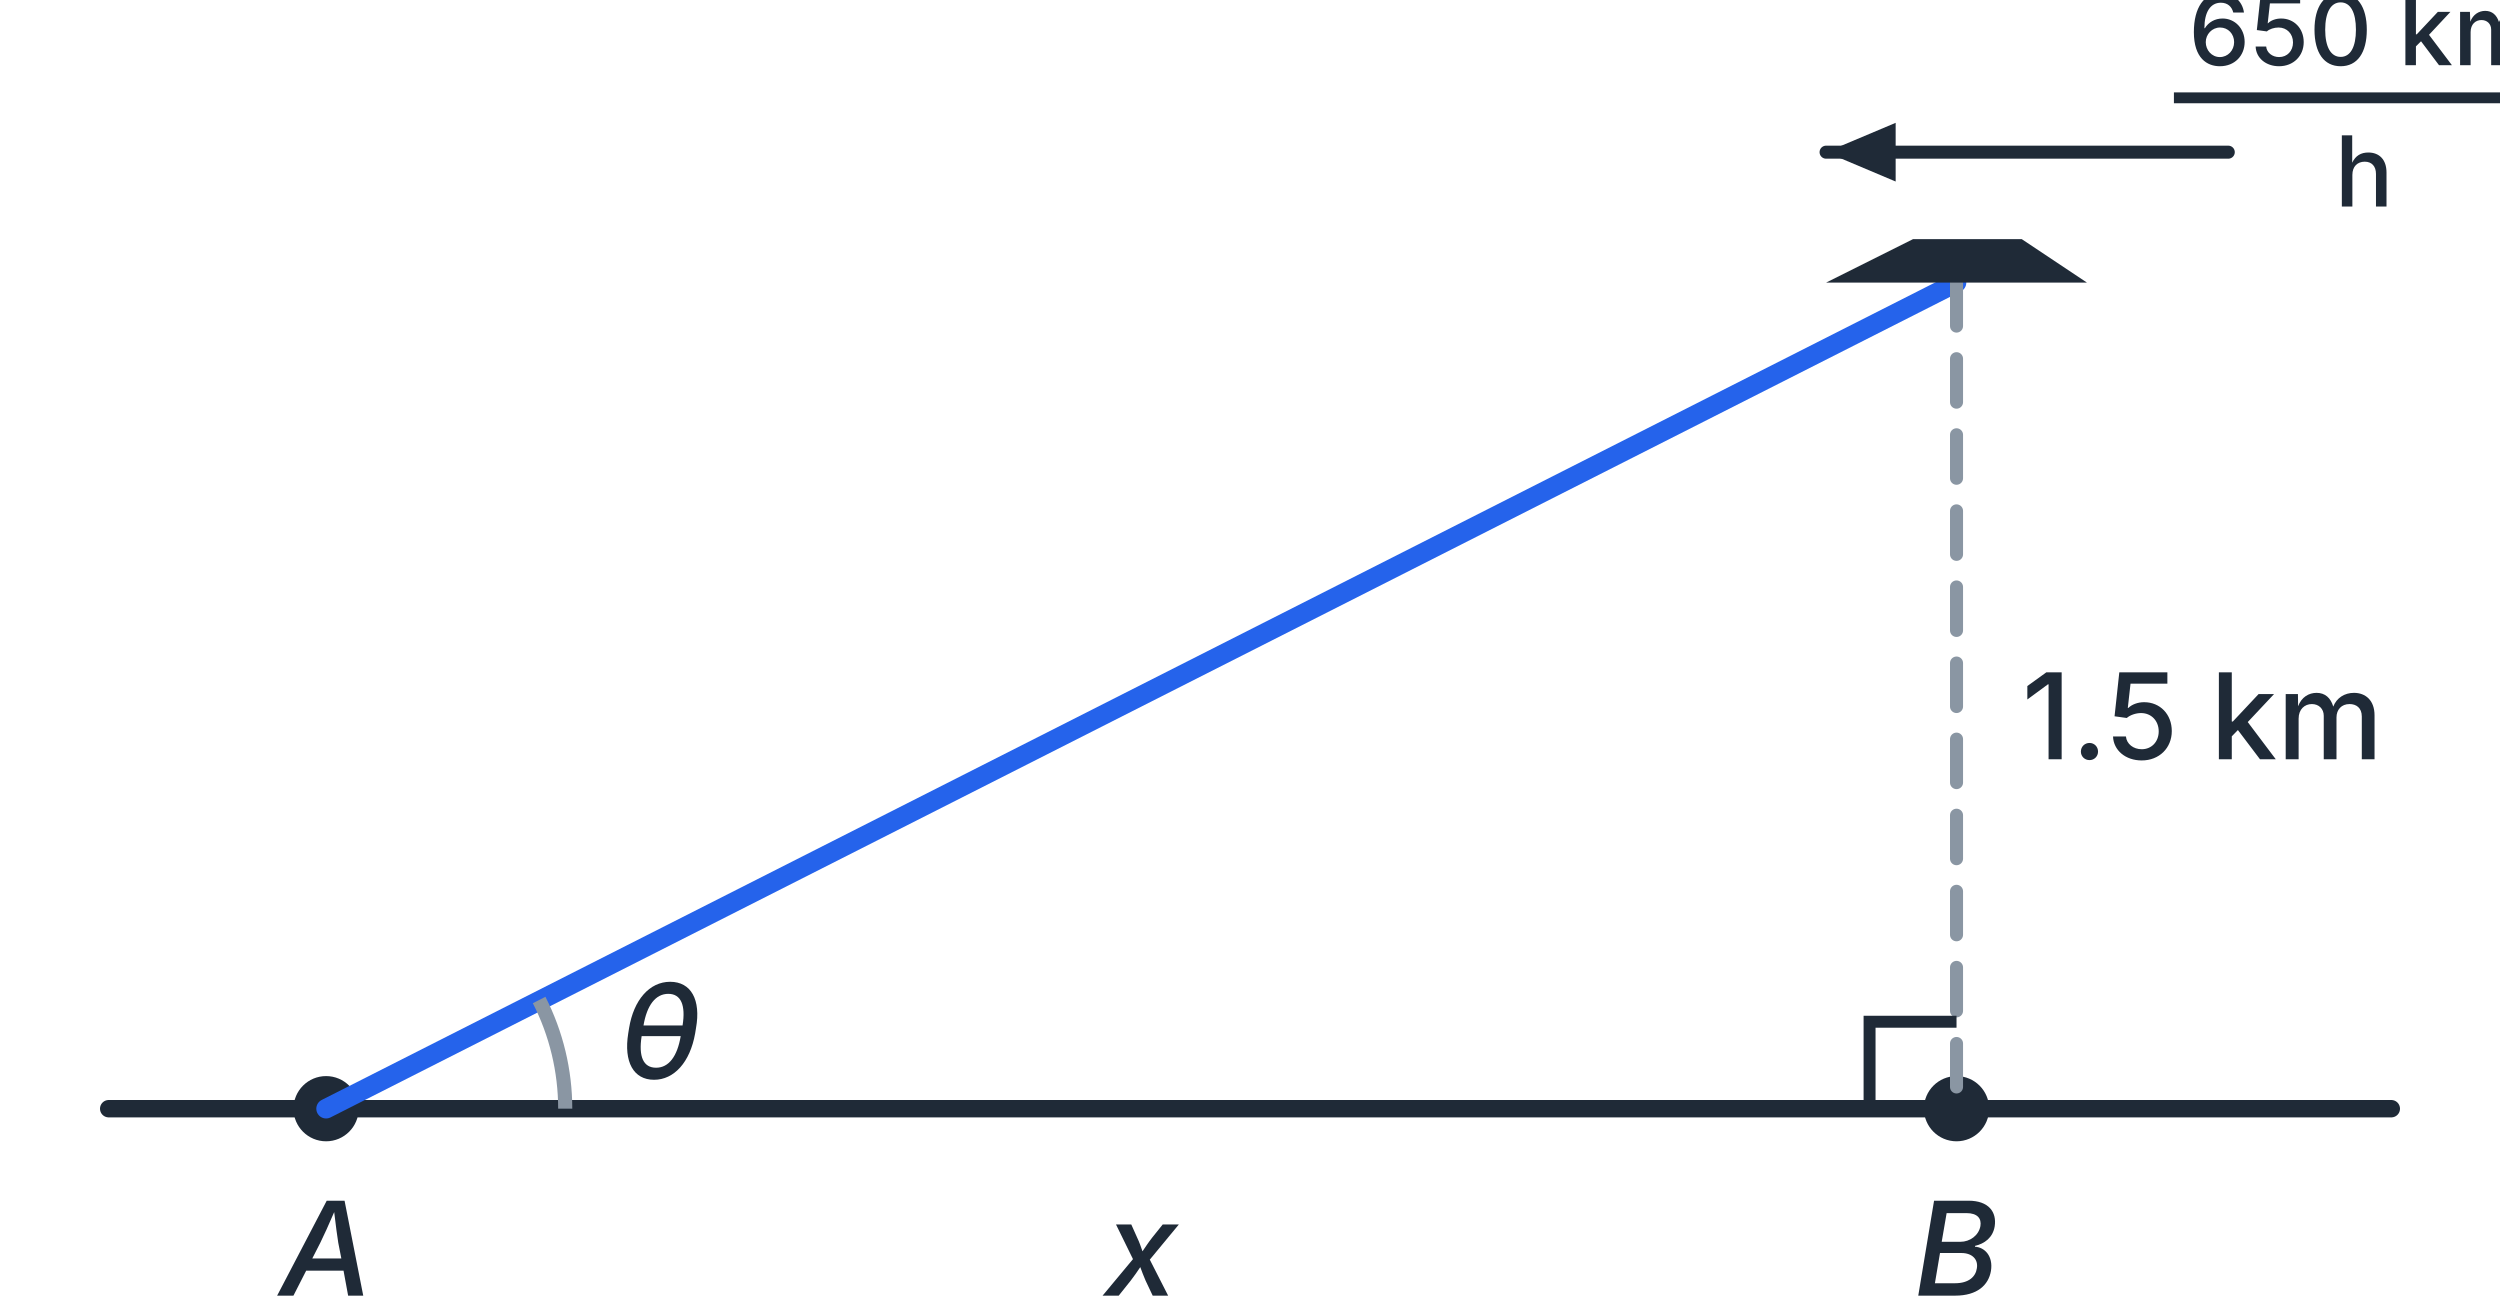
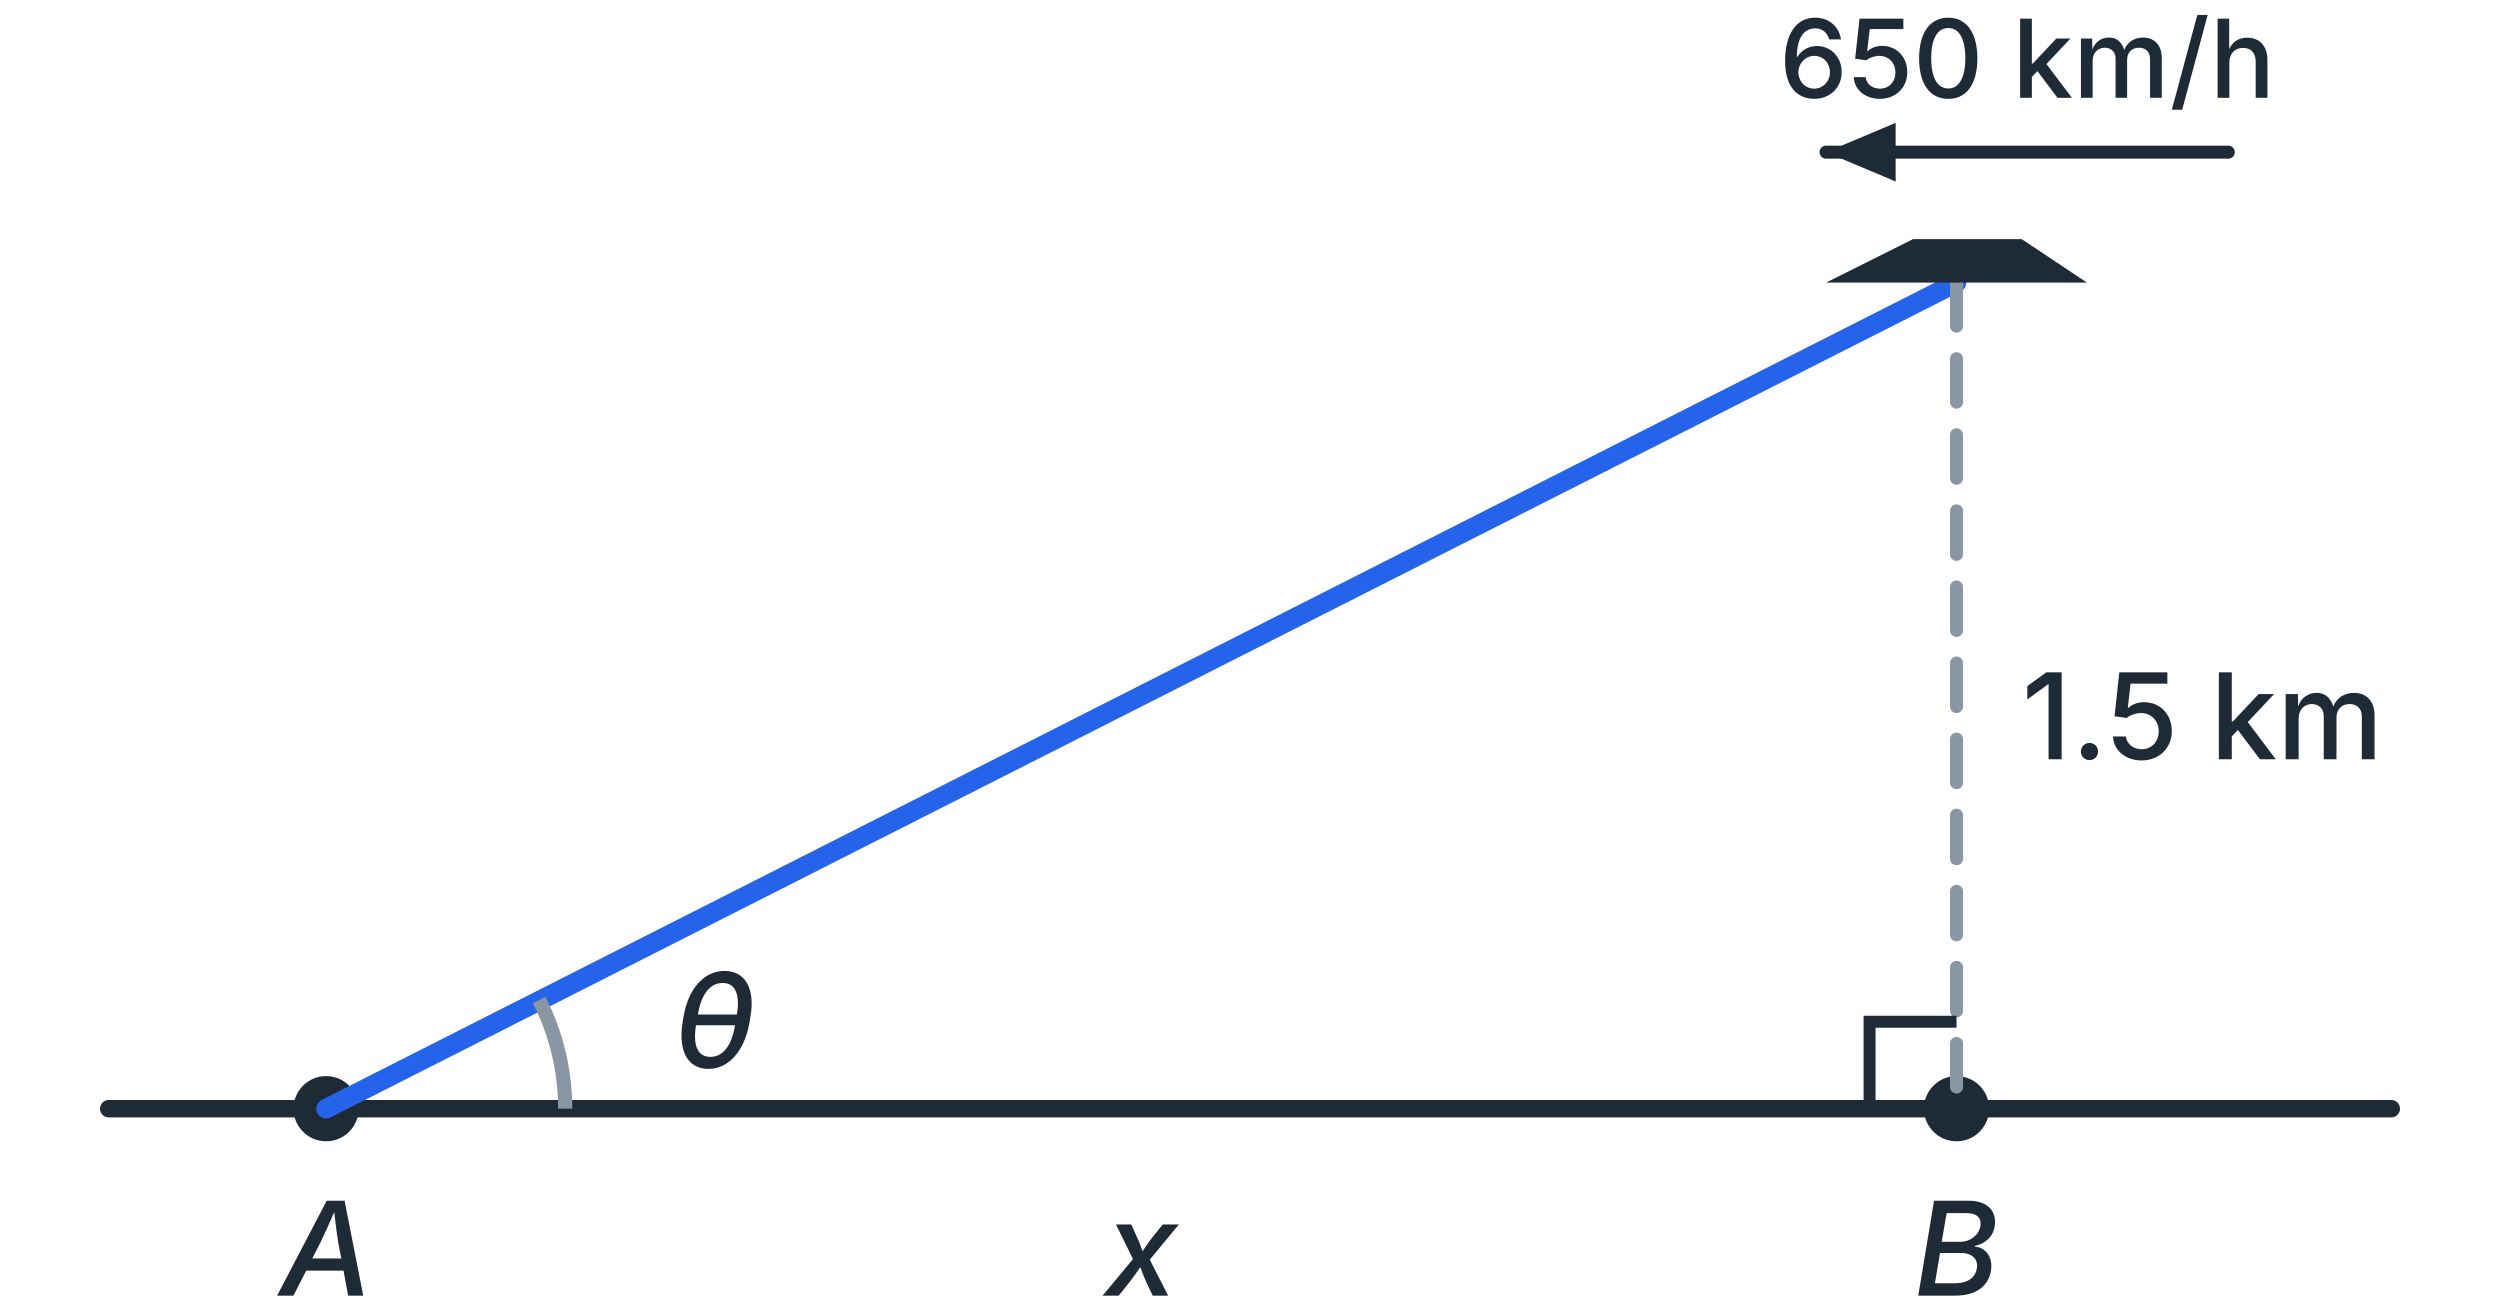
<svg xmlns="http://www.w3.org/2000/svg" viewBox="0 0 230 120" width="230" height="120" font-family="Inter, Arial, sans-serif">
  <line x1="10.0" y1="102.0" x2="220.0" y2="102.0" stroke="#1f2a37" stroke-width="1.6" stroke-linecap="round" />
  <circle cx="30.0" cy="102.0" r="3" fill="#1f2a37" />
  <text x="30" y="119.2" text-anchor="middle" font-size="12" fill="#1f2a37" font-weight="500" font-style="italic">A</text>
  <circle cx="180.0" cy="102.0" r="3" fill="#1f2a37" />
  <text x="180" y="119.2" text-anchor="middle" font-size="12" fill="#1f2a37" font-weight="500" font-style="italic">B</text>
  <line x1="30.0" y1="102.0" x2="180.0" y2="26.0" stroke="#2563eb" stroke-width="1.8" stroke-linecap="round" />
  <line x1="180.0" y1="26.0" x2="180.0" y2="102.0" stroke="#8a96a3" stroke-width="1.2" stroke-dasharray="4 3" stroke-linecap="round" />
  <path d="M172.0,102.0 L172.0,94.0 L180.0,94.0" fill="none" stroke="#1f2a37" stroke-width="1.1" />
  <path d="M168,26 l24,0 l-6,-4 l-10,0 z" fill="#1f2a37" />
  <line x1="205.0" y1="14.0" x2="168.0" y2="14.0" stroke="#1f2a37" stroke-width="1.2" stroke-linecap="round" />
  <path d="M168.0,14.0 L174.4,11.3 L174.4,16.7 z" fill="#1f2a37" />
-   <text x="217.5" y="6" text-anchor="middle" font-size="9.0" fill="#1f2a37" font-weight="500">650 km</text>
-   <line x1="200.0" y1="9" x2="235.0" y2="9" stroke="#1f2a37" stroke-width="1" />
-   <text x="217.5" y="19.0" text-anchor="middle" font-size="9.0" fill="#1f2a37" font-weight="500">h</text>
+   <text x="186.5" y="9.0" text-anchor="middle" font-size="10" fill="#1f2a37" font-weight="500">650 km/h</text>
  <text x="186" y="69.85" text-anchor="start" font-size="11" fill="#1f2a37" font-weight="500">1.5 km</text>
  <text x="105" y="119.2" text-anchor="middle" font-size="12" fill="#1f2a37" font-weight="500" font-style="italic">x</text>
  <path d="M52.0,102.0 A22,22 0 0 0 49.6,92.0" fill="none" stroke="#8a96a3" stroke-width="1.3" />
-   <text x="57" y="99.2" text-anchor="start" font-size="12" fill="#1f2a37" font-weight="500" font-style="italic">θ</text>
+   <text x="62" y="98.2" text-anchor="start" font-size="12" fill="#1f2a37" font-weight="500" font-style="italic">θ</text>
</svg>
